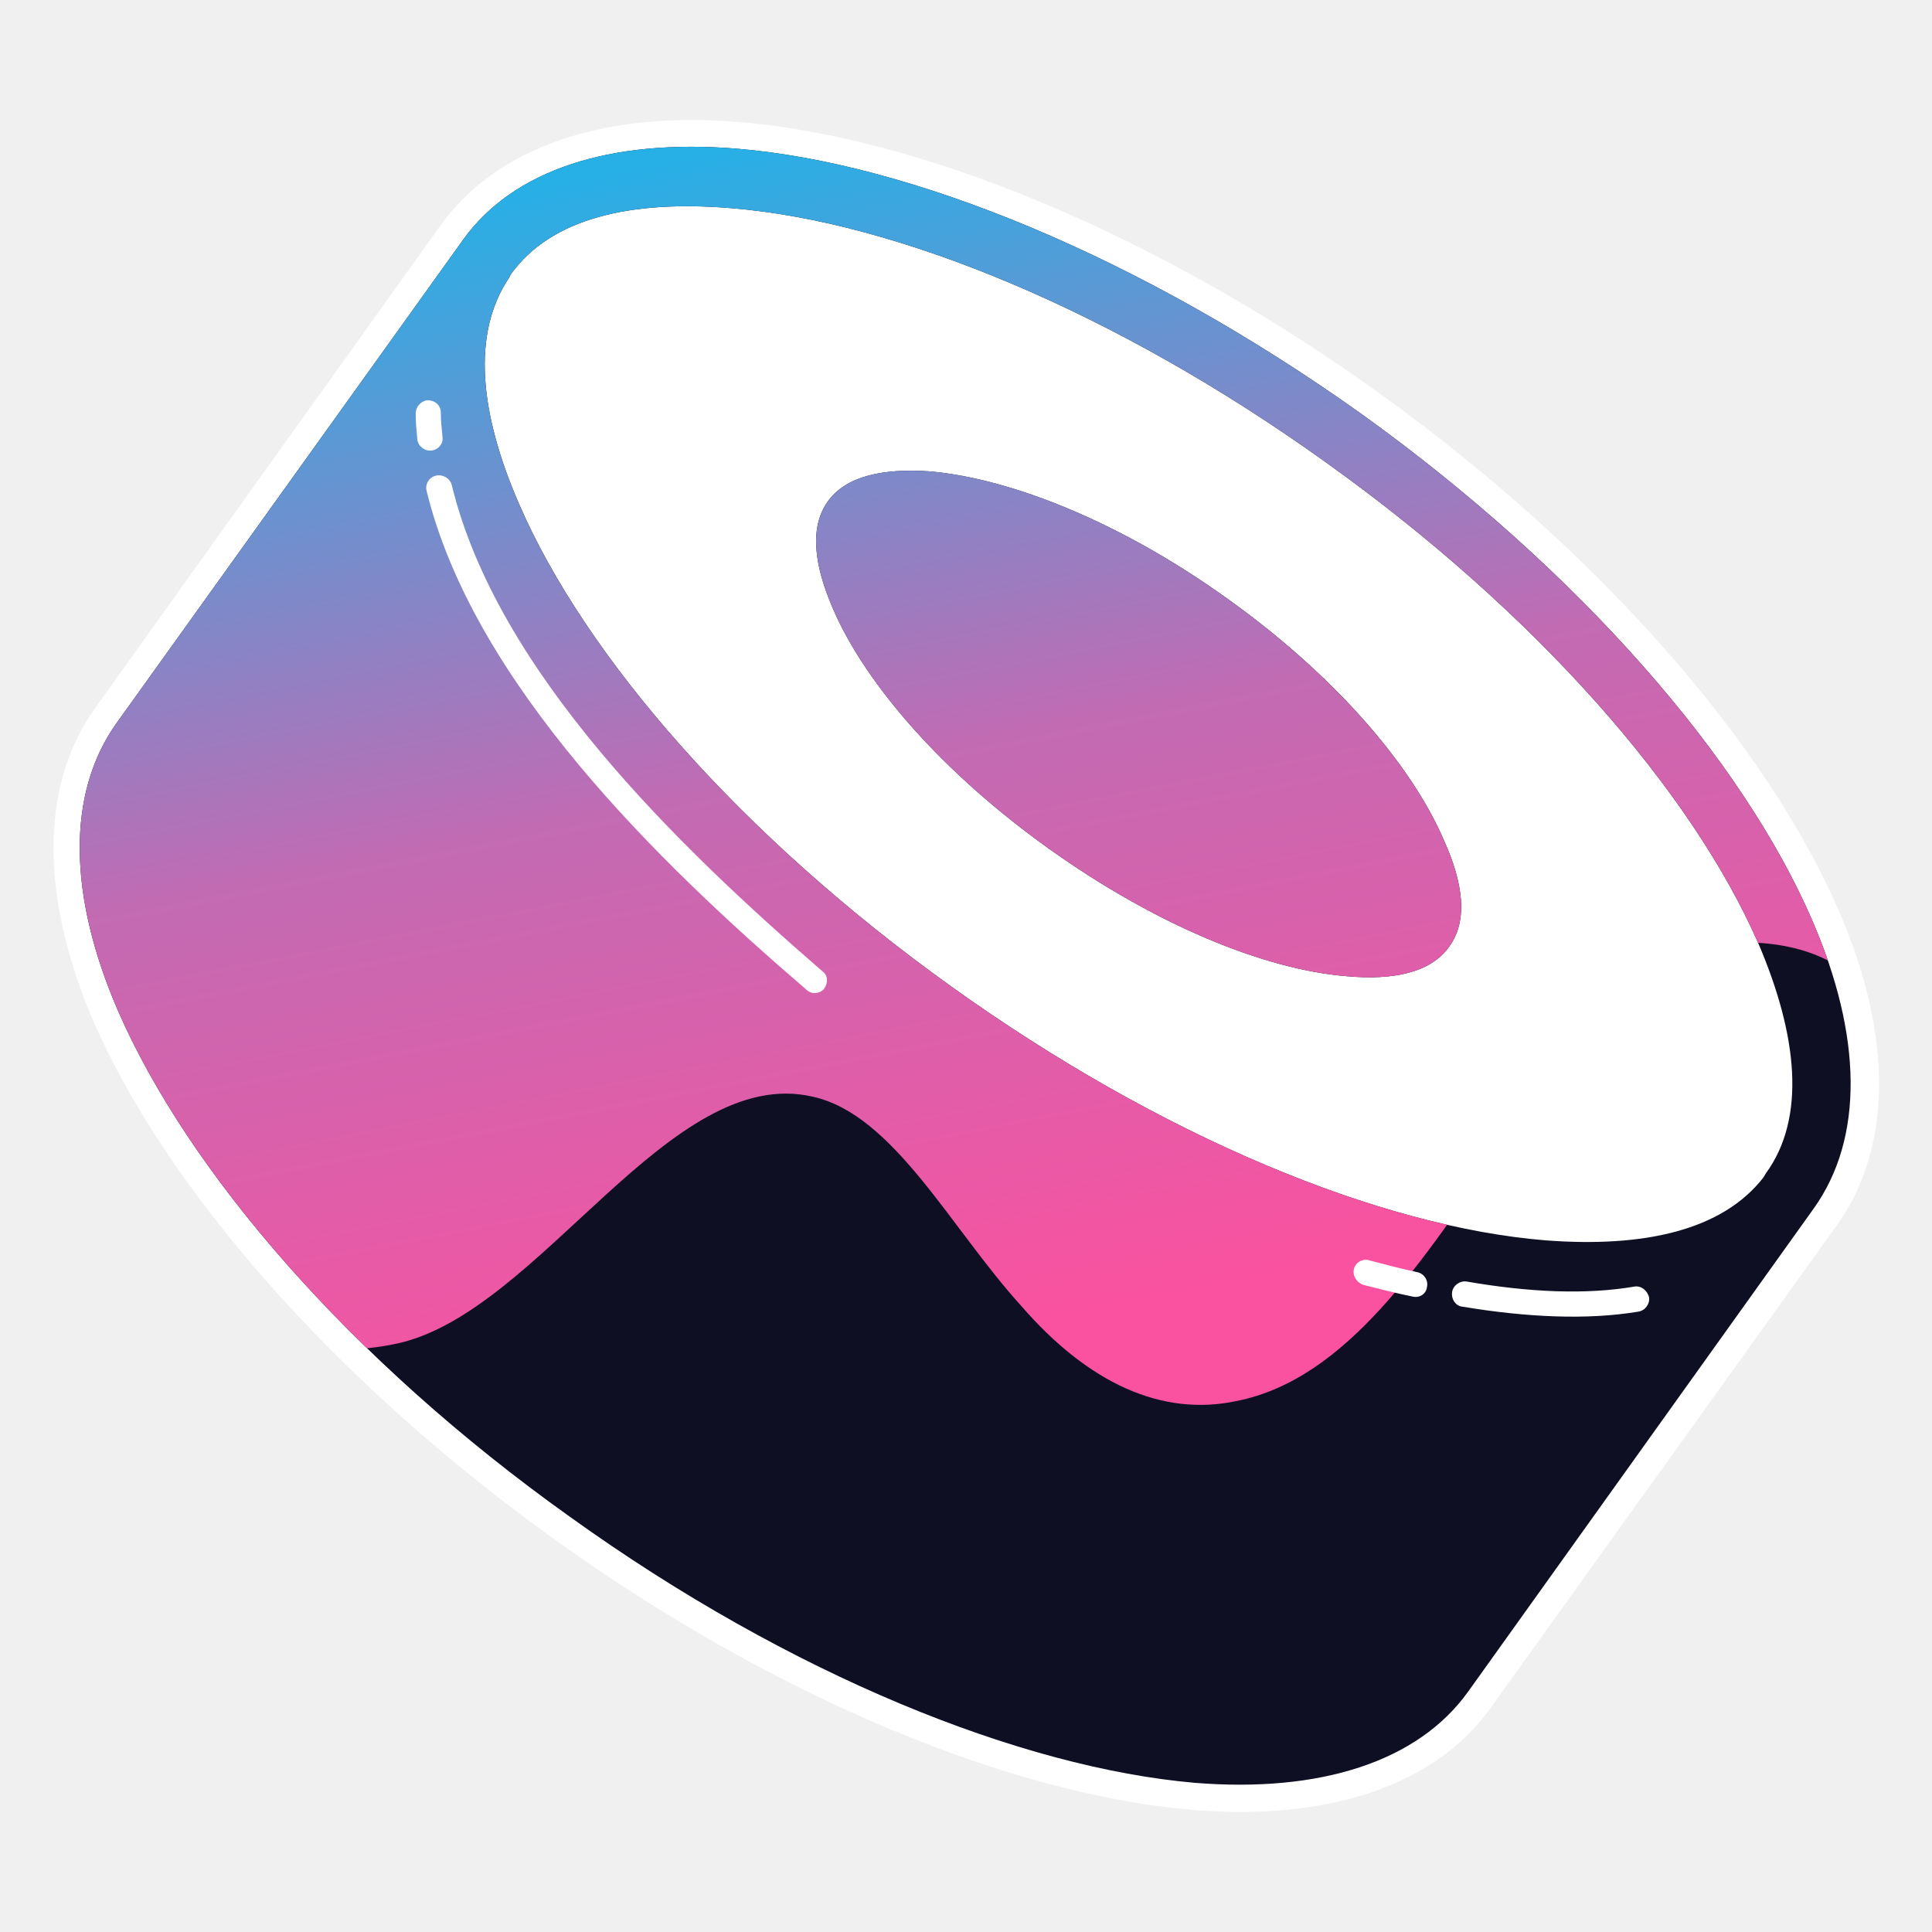
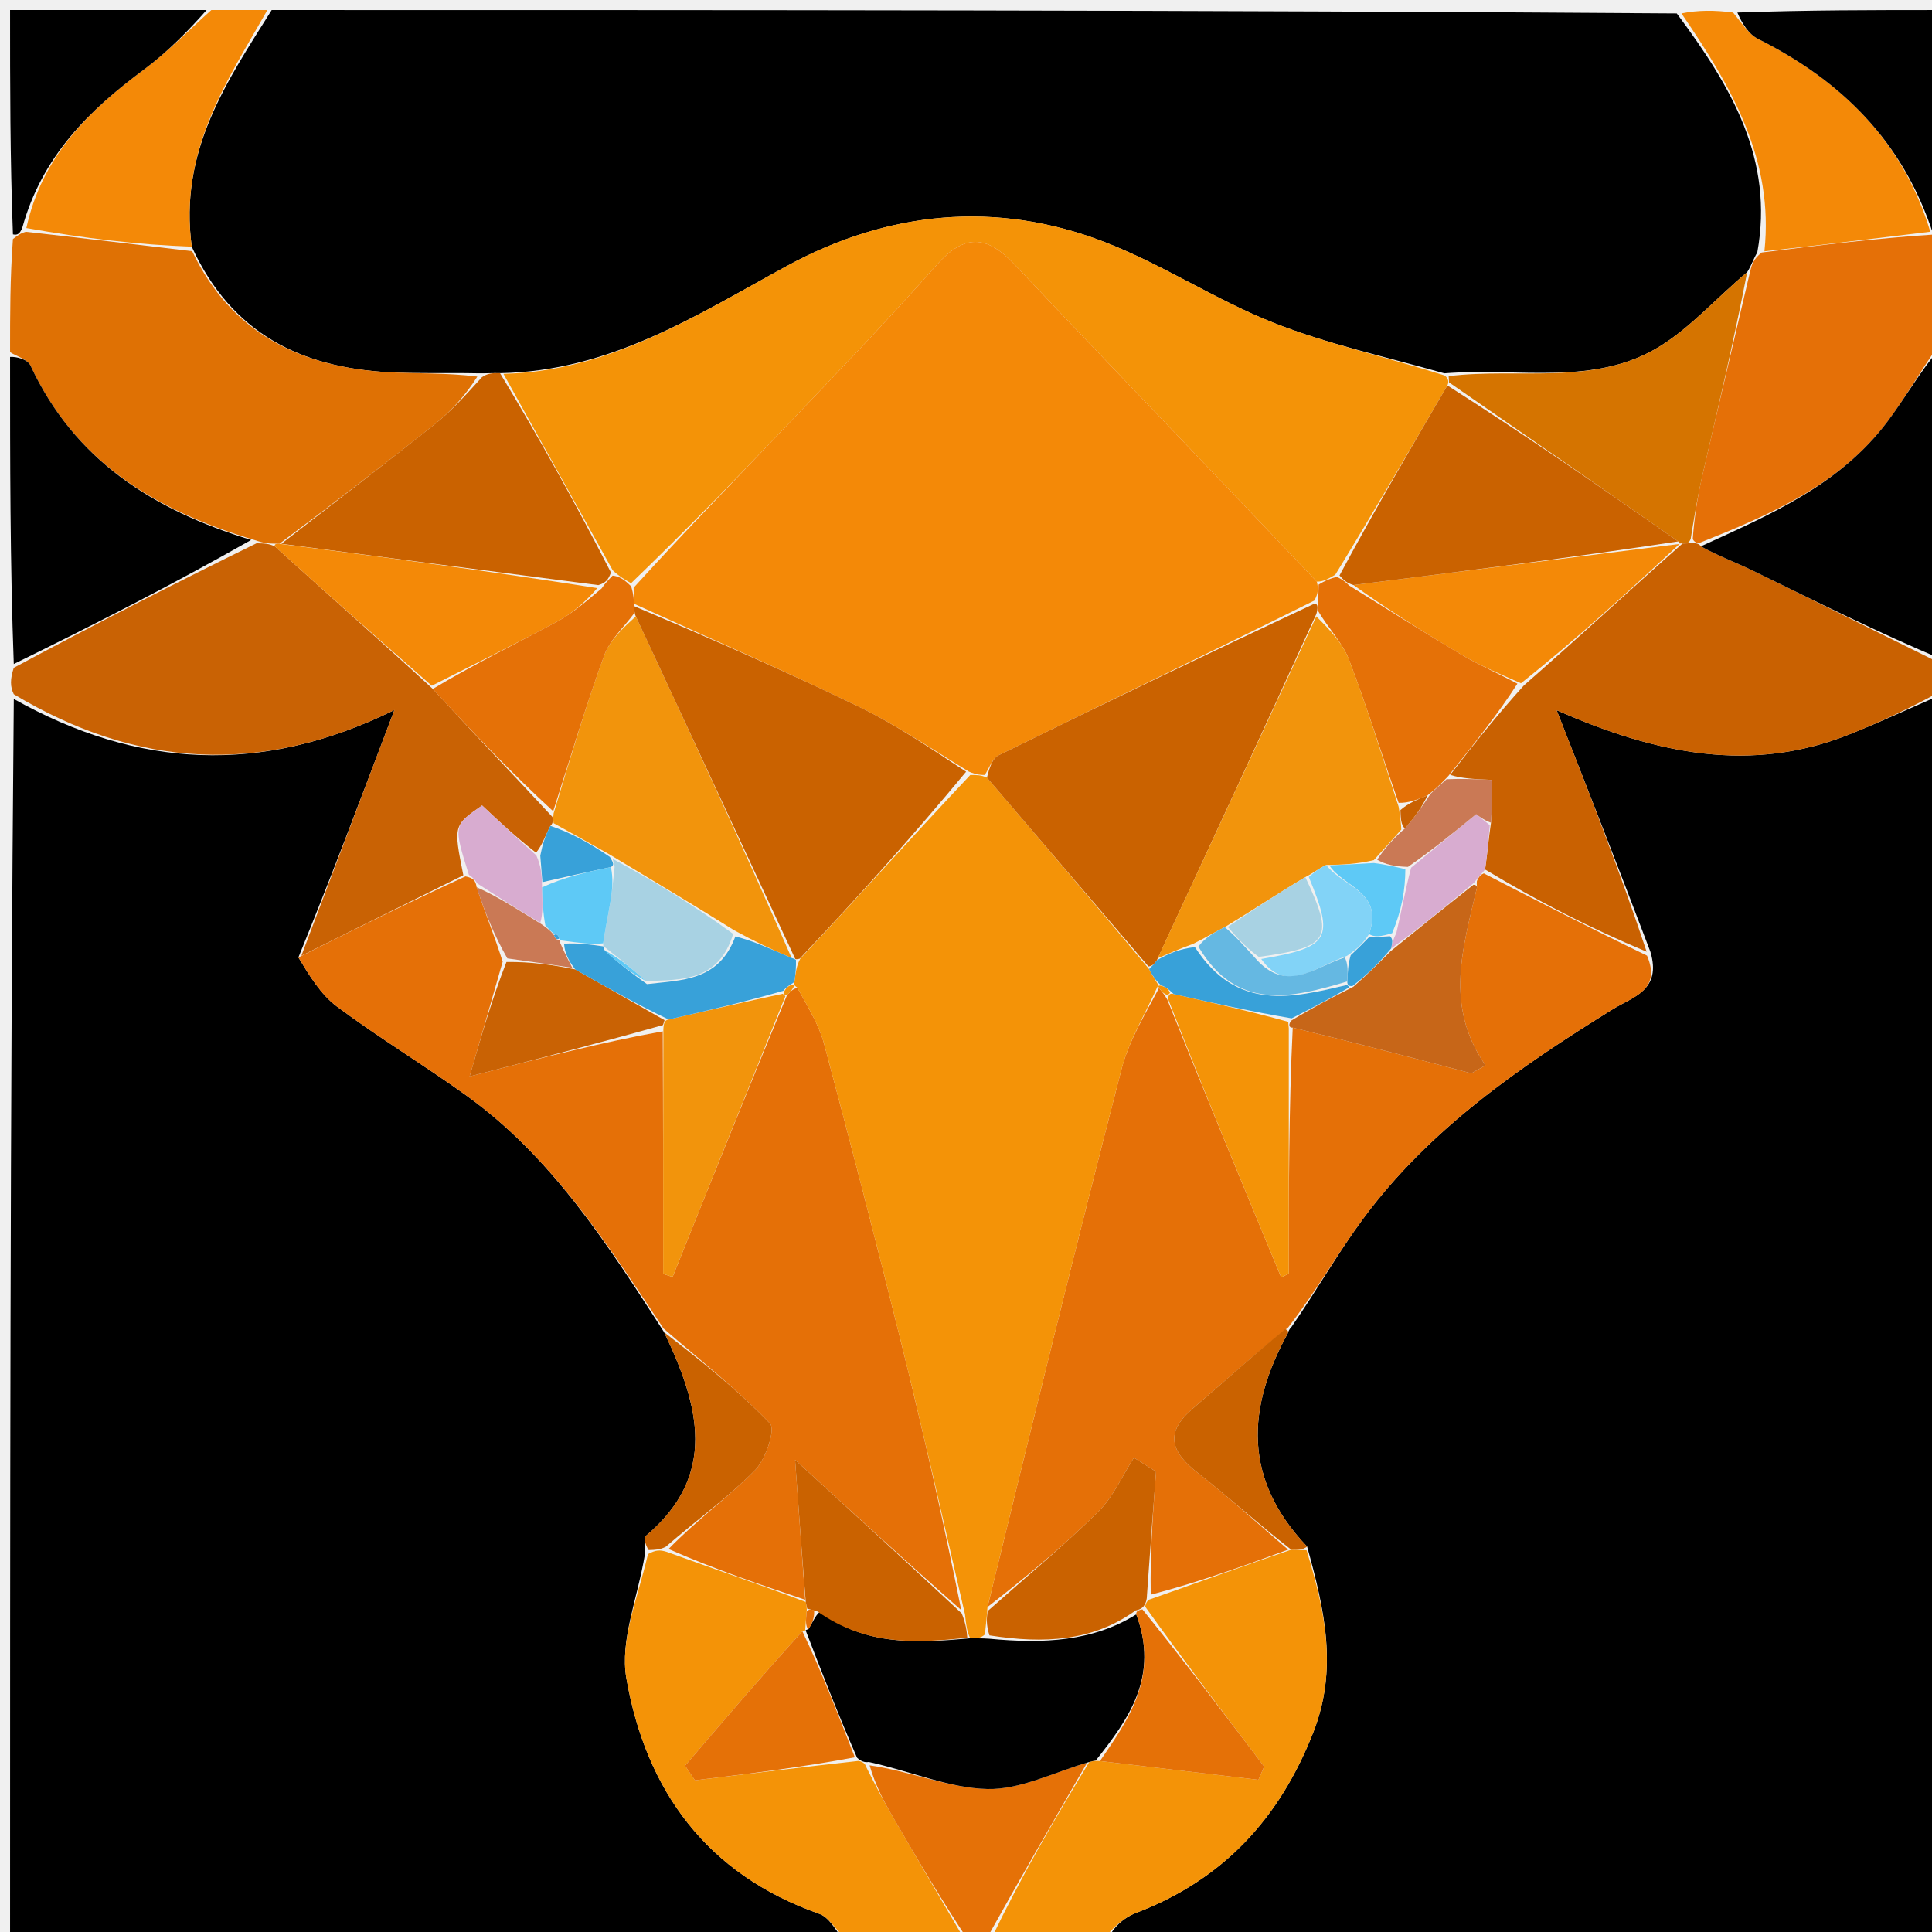
- <svg xmlns="http://www.w3.org/2000/svg" viewBox="0 0 512 512" xml:space="preserve" style="fill-rule:evenodd;clip-rule:evenodd;stroke-linejoin:round;stroke-miterlimit:2">
-   <path style="fill:none" d="M0 0h1920v1080H0z" transform="scale(.26667 .47407)" />
-   <path d="m17721.1 7385.28-42.6 59.38c-6.7 9.43-19.7 13.97-36.6 12.58-21.8-1.8-50.7-13.32-78.4-33.19-27.7-19.88-47.9-43.56-56.7-63.61-6.7-15.54-6.6-29.26.2-38.7l42.5-59.38c6.8-9.43 19.8-13.97 36.6-12.58 21.8 1.8 50.8 13.33 78.5 33.2 27.7 19.87 47.9 43.55 56.6 63.6 6.8 15.54 6.6 29.27-.1 38.7Zm-160.2-114.76c4.4-6.1 13.2-7.68 24.1-6.78 19.9 1.64 46.1 12.48 71.4 30.62 25.3 18.13 44 39.5 52 57.8 4.3 10.03 5.7 18.87 1.3 24.97l5.7 4.07-5.7-4.07-42.6 59.38c-4.3 6.09-13.1 7.68-24 6.77-19.9-1.63-46.2-12.48-71.5-30.61-25.3-18.14-44-39.51-51.9-57.8-4.4-10.04-5.7-18.88-1.3-24.97l42.5-59.38Z" style="fill:#fff" transform="matrix(2.15616 0 0 2.15615 -37722.586 -15599.28)" />
-   <path d="M17550.4 7275.75c13.9-19.4 61-9.44 105.2 22.22 44.2 31.67 68.8 73.14 54.9 92.54l-42.5 59.38c-13.9 19.4-61.1 9.44-105.3-22.23-44.2-31.67-68.8-73.13-54.9-92.53l42.6-59.38Z" style="fill:#fff" transform="matrix(2.15616 0 0 2.15615 -37712.05 -15616.244)" />
-   <g transform="matrix(2.22208 0 0 2.22208 -41298.222 -35383.233)">
-     <path d="M18640.6 15952.1c6-8.4 17.6-12.1 32.6-10.9 20.7 1.7 48.1 12.8 74.5 31.6 26.3 18.9 45.6 41.4 53.8 60.4 6 13.8 6.2 26 .2 34.4l-41.2 57.6c-6 8.4-17.7 12.1-32.6 10.9-20.7-1.8-48.2-12.8-74.5-31.7-26.4-18.8-45.6-41.3-53.9-60.3-6-13.8-6.2-26-.2-34.4l41.3-57.6Zm155.4 111.4v-.1c4.8-6.6 3.8-16.4-.9-27.4-7.9-18.1-26.4-39.4-51.6-57.4-25.1-18-51.2-28.7-70.9-30.3-12-1-21.5 1.2-26.3 7.9l-.2.4c-4.5 6.7-3.5 16.2 1.2 27 7.9 18.2 26.4 39.5 51.5 57.5s51.2 28.7 70.9 30.3c11.8.9 21.1-1.2 26-7.5l.3-.5v.1Zm-64.2-68.6c12.6 9 21.9 19.7 25.8 28.8 2.3 5.1 2.9 9.6.6 12.7-2.2 3.1-6.7 4-12.2 3.5-9.9-.8-22.9-6.2-35.5-15.2-12.6-9-21.9-19.6-25.8-28.7-2.2-5.1-2.8-9.6-.6-12.7 2.2-3.1 6.7-4 12.3-3.6 9.8.9 22.9 6.2 35.4 15.2Z" style="fill:#0e0f23" />
-     <clipPath id="a">
-       <path d="M18640.6 15952.1c6-8.4 17.6-12.1 32.6-10.9 20.7 1.7 48.1 12.8 74.5 31.6 26.3 18.9 45.6 41.4 53.8 60.4 6 13.8 6.2 26 .2 34.4l-41.2 57.6c-6 8.4-17.7 12.1-32.6 10.9-20.7-1.8-48.2-12.8-74.5-31.7-26.4-18.8-45.6-41.3-53.9-60.3-6-13.8-6.2-26-.2-34.4l41.3-57.6Zm155.4 111.4v-.1c4.8-6.6 3.8-16.4-.9-27.4-7.9-18.1-26.4-39.4-51.6-57.4-25.1-18-51.2-28.7-70.9-30.3-12-1-21.5 1.2-26.3 7.9l-.2.4c-4.5 6.7-3.5 16.2 1.2 27 7.9 18.2 26.4 39.5 51.5 57.5s51.2 28.7 70.9 30.3c11.8.9 21.1-1.2 26-7.5l.3-.5v.1Zm-64.2-68.6c12.6 9 21.9 19.7 25.8 28.8 2.3 5.1 2.9 9.6.6 12.7-2.2 3.1-6.7 4-12.2 3.5-9.9-.8-22.9-6.2-35.5-15.2-12.6-9-21.9-19.6-25.8-28.7-2.2-5.1-2.8-9.6-.6-12.7 2.2-3.1 6.7-4 12.3-3.6 9.8.9 22.9 6.2 35.4 15.2Z" />
-     </clipPath>
-     <g clip-path="url(#a)">
-       <path d="M17004.5 15714.1c1.1 0 2.9-1.1 3.9-1.4 3.5-1.1 7-2.2 10.6-3.1 10.5-2.7 21.4-4.2 32.2-3.2 17 1.6 32.4 14.1 49.5 12.4 9.6-.9 16.4-6.6 24.8-10.5 8-3.9 16.8-5.6 25.7-4.8 26.5 2.2 36.5 24.2 63.4 23 22.3-1 13.6-12.3 35-16.3.2-.1 51.7 19 52.1 22.3 1.5 12.7-27.1 162.3-25.8 162.3l-255.1-39.5-16.3-141.2Z" style="fill:url(#b)" transform="matrix(1 0 0 -2.3719 1581.65 53337.7)" />
-     </g>
-   </g>
-   <path d="M18731 16122.3c7.8 1.3 15 1.6 21 .6.8-.1 1.4-.9 1.3-1.7-.2-.8-.9-1.4-1.7-1.3-5.8 1-12.6.7-20.1-.6-.8-.1-1.6.5-1.7 1.3-.1.8.4 1.6 1.2 1.7Zm-11.8-2.6c2 .5 3.9 1 5.9 1.4.8.2 1.6-.3 1.7-1.1.2-.8-.3-1.6-1.1-1.8-1.9-.4-3.8-.9-5.7-1.4-.8-.3-1.7.2-1.9 1-.2.8.3 1.6 1.1 1.9Zm-111.7-94.7c5.6 22.9 27.6 44.3 45.3 59.5.6.6 1.6.5 2.1-.1.5-.7.5-1.6-.2-2.1-17.2-14.9-38.8-35.7-44.2-58-.2-.8-1.1-1.3-1.9-1.1-.8.2-1.3 1-1.1 1.8Zm-1.3-9.2c0 1 .1 2.1.2 3.1.1.8.9 1.4 1.7 1.3.8-.1 1.4-.8 1.3-1.6-.1-1-.2-2-.2-2.9 0-.9-.7-1.5-1.6-1.5-.8.1-1.4.8-1.4 1.6Z" style="fill:#fff" transform="matrix(2.22208 0 0 2.22208 -41234.303 -35478.769)" />
-   <defs>
-     <linearGradient id="b" x1="0" y1="0" x2="1" y2="0" gradientUnits="userSpaceOnUse" gradientTransform="matrix(27.908 -59.2347 -140.499 -11.7661 17095.7 15766.6)">
-       <stop offset="0" style="stop-color:#27b0e6;stop-opacity:1" />
-       <stop offset=".52" style="stop-color:#c26bb3;stop-opacity:1" />
-       <stop offset="1" style="stop-color:#fa52a0;stop-opacity:1" />
-     </linearGradient>
-   </defs>
+ <svg xmlns="http://www.w3.org/2000/svg" version="1.1" id="Layer_1" x="0px" y="0px" width="100%" viewBox="0 0 192 192" enable-background="new 0 0 192 192" xml:space="preserve">
+   <path fill="#000000" opacity="1" stroke="none" d=" M84,193   C56.392,193 28.784,193 1,193   C1,151.979 1,110.958 1.371,69.461   C13.614,76.337 25.96,77.072 39.192,70.564   C35.839,79.424 32.894,87.203 29.656,95.148   C30.727,96.91 31.856,98.818 33.497,100.039   C37.662,103.139 42.125,105.835 46.344,108.867   C54.795,114.94 60.304,123.545 66.002,132.4   C69.533,139.778 71.323,146.612 64.185,152.635   C63.946,152.837 64.155,153.572 64.092,154.458   C63.365,158.844 61.592,163.025 62.247,166.782   C64.192,177.937 70.235,186.274 81.427,190.199   C82.482,190.569 83.151,192.04 84,193  z" />
+   <path fill="#000000" opacity="1" stroke="none" d=" M193,69   C193,110.246 193,151.492 193,193   C165.646,193 138.292,193 110.129,192.74   C110.511,191.673 111.599,190.601 112.907,190.102   C121.562,186.798 127.177,180.707 130.528,172.119   C132.961,165.88 131.659,160.015 129.9,153.699   C123.484,146.949 123.923,139.902 127.974,132.508   C128.048,132.372 128.034,132.187 128.36,131.85   C130.928,128.13 133.002,124.44 135.502,121.066   C142.089,112.18 151.024,106.026 160.287,100.288   C162.256,99.068 165.152,98.418 164.018,94.597   C161.018,86.668 158.055,79.125 154.696,70.576   C164.717,74.994 174.093,76.843 183.754,72.995   C186.871,71.753 189.92,70.336 193,69  z" />
+   <path fill="#000000" opacity="1" stroke="none" d=" M27,1   C73.354,1 119.708,1 166.636,1.335   C172.108,8.665 176.31,15.891 174.638,25.087   C174.228,25.765 174.087,26.326 173.632,27.047   C170.555,29.636 168.061,32.495 164.978,34.405   C158.495,38.422 151.012,36.51 143.535,37.102   C137.588,35.416 131.91,34.192 126.581,32.085   C120.825,29.81 115.555,26.293 109.787,24.058   C98.999,19.88 88.212,20.982 78.192,26.437   C69.24,31.31 60.686,36.888 49.694,37.086   C48.898,37.064 48.441,37.111 47.524,37.1   C44.256,37.034 41.444,37.146 38.645,36.994   C29.979,36.522 23.021,33.187 19.057,24.515   C17.76,15.022 22.56,8.073 27,1  z" />
+   <path fill="#C96204" opacity="1" stroke="none" d=" M29.948,94.983   C32.894,87.203 35.839,79.424 39.192,70.564   C25.96,77.072 13.614,76.337 1.371,68.993   C1,68.25 1,67.5 1.369,66.363   C9.545,61.978 17.352,57.979 25.498,53.987   C26.288,54.004 26.739,54.014 27.33,54.31   C32.616,59.113 37.763,63.631 43.011,68.464   C47.028,72.847 50.943,76.914 54.9,81.187   C54.942,81.394 55.017,81.809 54.7,82.074   C54.143,83.148 53.903,83.957 53.273,84.74   C51.263,83.194 49.644,81.674 47.91,80.045   C45.058,82.029 45.058,82.029 46.046,86.985   C40.456,89.753 35.202,92.368 29.948,94.983  z" />
+   <path fill="#DF7104" opacity="1" stroke="none" d=" M27.191,54.024   C26.739,54.014 26.288,54.004 25.293,53.667   C15.169,50.666 7.399,45.707 3.032,36.336   C2.741,35.711 1.695,35.437 1,35   C1,31.307 1,27.614 1.285,23.753   C1.767,23.398 1.964,23.211 2.571,23.033   C8.353,23.683 13.726,24.323 19.099,24.964   C23.021,33.187 29.979,36.522 38.645,36.994   C41.444,37.146 44.256,37.034 47.437,37.423   C46.282,39.262 44.851,40.847 43.204,42.16   C38.167,46.175 33.048,50.087 27.768,54.04   C27.575,54.041 27.191,54.024 27.191,54.024  z" />
+   <path fill="#C96101" opacity="1" stroke="none" d=" M193,68.625   C189.92,70.336 186.871,71.753 183.754,72.995   C174.093,76.843 164.717,74.994 154.696,70.576   C158.055,79.125 161.018,86.668 163.643,94.584   C158.024,92.237 152.743,89.516 147.587,86.41   C147.827,84.686 147.941,83.345 148.173,81.759   C148.29,80.243 148.29,78.974 148.29,77.508   C146.546,77.429 145.25,77.371 144.119,77.005   C146.554,73.85 148.825,71.003 151.449,68.113   C156.85,63.386 161.897,58.702 167.21,54.009   C167.654,53.993 167.832,53.985 168.215,53.977   C168.422,53.977 168.834,53.977 169.028,54.294   C170.858,55.295 172.533,55.899 174.124,56.675   C180.43,59.754 186.71,62.887 193,66   C193,66.75 193,67.5 193,68.625  z" />
+   <path fill="#F49307" opacity="1" stroke="none" d=" M84.461,193   C83.151,192.04 82.482,190.569 81.427,190.199   C70.235,186.274 64.192,177.937 62.247,166.782   C61.592,163.025 63.365,158.844 64.397,154.442   C65.172,154.019 65.579,154.01 66.263,154.223   C71.034,155.957 75.527,157.47 80.076,159.204   C80.133,159.424 80.215,159.871 80.157,160.234   C80.076,161.084 80.053,161.572 80.02,162.032   C80.009,162.003 80.065,162.024 79.74,162.115   C75.636,166.631 71.857,171.056 68.078,175.48   C68.406,175.962 68.734,176.445 69.063,176.927   C74.41,176.271 79.757,175.616 85.322,174.998   C85.539,175.036 85.957,175.177 86.038,175.513   C86.998,177.439 87.849,179.044 88.76,180.615   C91.159,184.752 93.585,188.873 96,193   C92.307,193 88.614,193 84.461,193  z" />
+   <path fill="#F49307" opacity="1" stroke="none" d=" M129.844,154.058   C131.659,160.015 132.961,165.88 130.528,172.119   C127.177,180.707 121.562,186.798 112.907,190.102   C111.599,190.601 110.511,191.673 109.66,192.74   C106.307,193 102.614,193 98.523,192.65   C101.43,186.593 104.735,180.884 108.249,175.105   C108.459,175.034 108.895,174.959 109.315,175.01   C114.844,175.666 119.952,176.271 125.061,176.877   C125.251,176.437 125.44,175.998 125.63,175.559   C121.671,170.335 117.711,165.112 113.802,159.661   C113.852,159.433 113.981,158.984 114.355,158.915   C119.158,157.231 123.586,155.616 128.32,154.005   C129.031,154.026 129.438,154.042 129.844,154.058  z" />
+   <path fill="#E57007" opacity="1" stroke="none" d=" M168.834,53.977   C168.834,53.977 168.422,53.977 168.223,53.573   C168.396,51.243 168.711,49.305 169.151,47.395   C170.727,40.553 172.345,33.722 173.947,26.886   C174.087,26.326 174.228,25.765 175.076,25.093   C181.133,24.331 186.483,23.68 192.131,23.31   C192.62,23.393 192.81,23.197 193,23   C193,26.693 193,30.386 192.738,34.205   C190.854,36.855 189.378,39.488 187.583,41.884   C182.845,48.207 175.872,51.164 168.834,53.977  z" />
+   <path fill="#000000" opacity="1" stroke="none" d=" M1,35.469   C1.695,35.437 2.741,35.711 3.032,36.336   C7.399,45.707 15.169,50.666 24.955,53.66   C17.352,57.979 9.545,61.978 1.369,65.988   C1,55.979 1,45.958 1,35.469  z" />
+   <path fill="#000000" opacity="1" stroke="none" d=" M169.028,54.294   C175.872,51.164 182.845,48.207 187.583,41.884   C189.378,39.488 190.854,36.855 192.738,34.665   C193,45.021 193,55.042 193,65.531   C186.71,62.887 180.43,59.754 174.124,56.675   C172.533,55.899 170.858,55.295 169.028,54.294  z" />
+   <path fill="#F48907" opacity="1" stroke="none" d=" M19.057,24.515   C13.726,24.323 8.353,23.683 2.619,22.663   C4.18,15.501 8.877,10.938 14.329,6.89   C16.702,5.127 18.785,2.975 21,1   C22.714,1 24.429,1 26.572,1   C22.56,8.073 17.76,15.022 19.057,24.515  z" />
+   <path fill="#F48907" opacity="1" stroke="none" d=" M191.832,23.029   C186.483,23.68 181.133,24.331 175.346,24.975   C176.31,15.891 172.108,8.665 167.104,1.335   C168.714,1 170.429,1 172.23,1.246   C173.11,2.299 173.761,3.388 174.718,3.868   C182.969,8.006 189.097,13.988 191.832,23.029  z" />
+   <path fill="#000000" opacity="1" stroke="none" d=" M192.131,23.31   C189.097,13.988 182.969,8.006 174.718,3.868   C173.761,3.388 173.11,2.299 172.658,1.246   C179.596,1 186.193,1 193,1   C193,8.019 193,15.041 193,22.531   C192.81,23.197 192.62,23.393 192.131,23.31  z" />
+   <path fill="#000000" opacity="1" stroke="none" d=" M20.531,1   C18.785,2.975 16.702,5.127 14.329,6.89   C8.877,10.938 4.18,15.501 2.21,22.653   C1.964,23.211 1.767,23.398 1.285,23.292   C1,15.744 1,8.488 1,1   C7.352,1 13.707,1 20.531,1  z" />
+   <path fill="#E57107" opacity="1" stroke="none" d=" M108.04,175.176   C104.735,180.884 101.43,186.593 98.062,192.65   C97.556,193 97.111,193 96.333,193   C93.585,188.873 91.159,184.752 88.76,180.615   C87.849,179.044 86.998,177.439 86.418,175.439   C90.521,176.02 94.308,177.703 98.133,177.791   C101.413,177.867 104.736,176.118 108.04,175.176  z" />
+   <path fill="#E57007" opacity="1" stroke="none" d=" M80.02,158.983   C75.527,157.47 71.034,155.957 66.441,153.938   C69.267,151.022 72.378,148.796 75.026,146.113   C76.097,145.029 77.086,142.053 76.522,141.465   C73.258,138.065 69.518,135.122 65.939,132.024   C60.304,123.545 54.795,114.94 46.344,108.867   C42.125,105.835 37.662,103.139 33.497,100.039   C31.856,98.818 30.727,96.91 29.656,95.148   C35.202,92.368 40.456,89.753 46.26,87.094   C47.057,87.262 47.259,87.508 47.368,88.171   C48.226,90.773 49.135,92.994 49.955,95.57   C48.899,99.265 47.933,102.606 46.669,106.976   C53.929,105.101 59.876,103.564 65.863,102.492   C65.903,110.839 65.903,118.721 65.903,126.604   C66.216,126.702 66.528,126.801 66.841,126.9   C70.578,117.599 74.314,108.298 78.229,98.853   C78.628,98.49 78.812,98.245 79.254,98.181   C80.345,100.172 81.402,101.886 81.9,103.749   C84.548,113.666 87.129,123.603 89.593,133.567   C91.775,142.391 93.773,151.26 95.529,160.01   C90.136,155.265 85.065,150.619 79.015,145.076   C79.411,150.553 79.715,154.768 80.02,158.983  z" />
+   <path fill="#CA6200" opacity="1" stroke="none" d=" M66.002,132.4   C69.518,135.122 73.258,138.065 76.522,141.465   C77.086,142.053 76.097,145.029 75.026,146.113   C72.378,148.796 69.267,151.022 66.163,153.716   C65.579,154.01 65.172,154.019 64.46,154.043   C64.155,153.572 63.946,152.837 64.185,152.635   C71.323,146.612 69.533,139.778 66.002,132.4  z" />
+   <path fill="#E57007" opacity="1" stroke="none" d=" M128.015,154.001   C123.586,155.616 119.158,157.231 114.358,158.478   C114.285,154.155 114.586,150.2 114.886,146.246   C114.152,145.786 113.419,145.326 112.685,144.865   C111.52,146.677 110.631,148.771 109.132,150.245   C105.626,153.691 101.828,156.84 98.137,159.704   C102.543,141.623 106.891,123.931 111.444,106.291   C112.189,103.403 113.833,100.748 115.185,98.173   C115.491,98.603 115.714,98.801 116.002,99.335   C119.792,108.79 123.555,117.863 127.319,126.937   C127.572,126.817 127.825,126.698 128.078,126.578   C128.078,118.439 128.078,110.299 128.47,102.125   C134.647,103.615 140.432,105.14 146.217,106.665   C146.687,106.401 147.156,106.137 147.626,105.872   C143.495,99.92 145.421,94.094 146.766,88.254   C146.801,88.102 146.73,87.926 146.771,87.557   C146.976,87.092 147.186,86.906 147.462,86.795   C152.743,89.516 158.024,92.237 163.679,94.97   C165.152,98.418 162.256,99.068 160.287,100.288   C151.024,106.026 142.089,112.18 135.502,121.066   C133.002,124.44 130.928,128.13 128.022,131.917   C124.437,134.771 121.529,137.429 118.534,139.983   C115.721,142.381 116.358,144.283 119.002,146.347   C122.106,148.771 125.019,151.439 128.015,154.001  z" />
+   <path fill="#CA6200" opacity="1" stroke="none" d=" M128.32,154.005   C125.019,151.439 122.106,148.771 119.002,146.347   C116.358,144.283 115.721,142.381 118.534,139.983   C121.529,137.429 124.437,134.771 127.722,132.091   C128.034,132.187 128.048,132.372 127.974,132.508   C123.923,139.902 123.484,146.949 129.9,153.699   C129.438,154.042 129.031,154.026 128.32,154.005  z" />
+   <path fill="#F49307" opacity="1" stroke="none" d=" M50.033,37.154   C60.686,36.888 69.24,31.31 78.192,26.437   C88.212,20.982 98.999,19.88 109.787,24.058   C115.555,26.293 120.825,29.81 126.581,32.085   C131.91,34.192 137.588,35.416 143.543,37.309   C143.973,37.589 144.004,38.002 143.839,38.303   C140.097,44.729 136.519,50.853 132.702,57.112   C131.991,57.529 131.519,57.811 130.865,57.801   C120.715,47.102 110.705,36.733 100.803,26.263   C98.016,23.316 95.804,23.243 93.041,26.376   C88.225,31.837 83.152,37.074 78.131,42.352   C73.108,47.633 68.017,52.848 62.714,57.96   C62.001,57.549 61.529,57.27 60.896,56.683   C57.167,49.968 53.6,43.561 50.033,37.154  z" />
+   <path fill="#CA6200" opacity="1" stroke="none" d=" M49.694,37.086   C53.6,43.561 57.167,49.968 60.717,56.896   C60.431,57.671 60.161,57.926 59.459,58.148   C48.672,56.756 38.316,55.398 27.96,54.039   C33.048,50.087 38.167,46.175 43.204,42.16   C44.851,40.847 46.282,39.262 47.898,37.48   C48.441,37.111 48.898,37.064 49.694,37.086  z" />
+   <path fill="#D57400" opacity="1" stroke="none" d=" M144.004,38.002   C144.004,38.002 143.973,37.589 143.966,37.383   C151.012,36.51 158.495,38.422 164.978,34.405   C168.061,32.495 170.555,29.636 173.632,27.047   C172.345,33.722 170.727,40.553 169.151,47.395   C168.711,49.305 168.396,51.243 168.017,53.573   C167.832,53.985 167.654,53.993 167.235,53.997   C166.993,53.994 167.013,54.043 166.774,53.805   C159.025,48.379 151.514,43.19 144.004,38.002  z" />
+   <path fill="#F2940C" opacity="1" stroke="none" d=" M55.017,81.809   C55.017,81.809 54.942,81.394 55.017,80.829   C56.719,75.211 58.228,70.114 60.046,65.13   C60.612,63.576 62.012,62.326 63.185,61.255   C68.567,72.809 73.795,84.045 78.669,95.203   C76.602,94.316 74.887,93.508 72.954,92.447   C68.763,89.824 64.789,87.455 60.544,84.897   C58.521,83.742 56.769,82.775 55.017,81.809  z" />
+   <path fill="#F48907" opacity="1" stroke="none" d=" M27.768,54.04   C38.316,55.398 48.672,56.756 59.353,58.446   C58.216,59.804 56.836,60.986 55.273,61.825   C51.195,64.013 47.036,66.051 42.909,68.148   C37.763,63.631 32.616,59.113 27.33,54.31   C27.191,54.024 27.575,54.041 27.768,54.04  z" />
+   <path fill="#E57107" opacity="1" stroke="none" d=" M43.011,68.464   C47.036,66.051 51.195,64.013 55.273,61.825   C56.836,60.986 58.216,59.804 59.785,58.48   C60.161,57.926 60.431,57.671 60.879,57.203   C61.529,57.27 62.001,57.549 62.726,58.276   C62.984,59.148 62.989,59.572 63.008,60.231   C63.02,60.466 63.03,60.937 63.03,60.937   C62.012,62.326 60.612,63.576 60.046,65.13   C58.228,70.114 56.719,75.211 54.975,80.622   C50.943,76.914 47.028,72.847 43.011,68.464  z" />
+   <path fill="#D8ACD0" opacity="1" stroke="none" d=" M47.418,87.79   C47.259,87.508 47.057,87.262 46.598,86.941   C45.058,82.029 45.058,82.029 47.91,80.045   C49.644,81.674 51.263,83.194 53.302,85.013   C53.782,86.097 53.843,86.882 53.87,88.186   C53.907,89.742 53.976,90.781 53.69,91.71   C51.362,90.33 49.39,89.06 47.418,87.79  z" />
+   <path fill="#38A1D9" opacity="1" stroke="none" d=" M53.903,87.668   C53.843,86.882 53.782,86.097 53.693,85.039   C53.903,83.957 54.143,83.148 54.7,82.074   C56.769,82.775 58.521,83.742 60.613,85.162   C60.996,85.793 61.037,85.97 60.708,86.171   C58.192,86.686 56.048,87.177 53.903,87.668  z" />
+   <path fill="#F48907" opacity="1" stroke="none" d=" M166.968,54.006   C161.897,58.702 156.85,63.386 151.152,67.901   C148.738,66.845 146.915,66.061 145.223,65.055   C141.471,62.824 137.785,60.481 134.505,58.14   C145.629,56.745 156.321,55.394 167.013,54.043   C167.013,54.043 166.993,53.994 166.968,54.006  z" />
+   <path fill="#E57107" opacity="1" stroke="none" d=" M134.072,58.184   C137.785,60.481 141.471,62.824 145.223,65.055   C146.915,66.061 148.738,66.845 150.799,67.943   C148.825,71.003 146.554,73.85 143.924,77.131   C143.099,78.004 142.632,78.443 141.872,79.037   C140.776,79.5 139.974,79.809 138.995,79.785   C137.251,74.805 135.808,70.11 134.052,65.535   C133.407,63.854 132.02,62.459 130.975,60.694   C130.979,60.454 131.005,59.976 131.004,59.662   C131.017,58.929 131.032,58.511 131.046,58.093   C131.519,57.811 131.991,57.529 132.876,57.326   C133.551,57.664 133.812,57.924 134.072,58.184  z" />
+   <path fill="#D8ACD0" opacity="1" stroke="none" d=" M147.587,86.41   C147.186,86.906 146.976,87.092 146.487,87.729   C143.493,90.245 140.846,92.386 138.239,94.274   C138.372,93.682 138.464,93.345 138.77,92.708   C139.317,90.426 139.648,88.442 140.236,86.23   C142.475,84.377 144.455,82.752 146.701,80.909   C146.818,81.004 147.437,81.504 148.056,82.005   C147.941,83.345 147.827,84.686 147.587,86.41  z" />
+   <path fill="#CA7955" opacity="1" stroke="none" d=" M148.173,81.759   C147.437,81.504 146.818,81.004 146.701,80.909   C144.455,82.752 142.475,84.377 139.921,86.151   C138.522,86.108 137.695,85.916 136.861,85.437   C137.656,84.248 138.458,83.345 139.606,82.34   C140.69,81.119 141.428,80 142.166,78.882   C142.632,78.443 143.099,78.004 143.76,77.439   C145.25,77.371 146.546,77.429 148.29,77.508   C148.29,78.974 148.29,80.243 148.173,81.759  z" />
+   <path fill="#000000" opacity="1" stroke="none" d=" M108.249,175.105   C104.736,176.118 101.413,177.867 98.133,177.791   C94.308,177.703 90.521,176.02 86.337,175.103   C85.957,175.177 85.539,175.036 85.171,174.677   C83.224,170.22 81.645,166.122 80.065,162.024   C80.065,162.024 80.009,162.003 80.313,161.915   C80.788,161.23 80.961,160.635 81.466,160.177   C86.154,163.605 91.126,163.277 96.418,162.813   C97.093,162.83 97.48,162.796 98.319,162.855   C103.757,163.372 108.604,163.122 112.921,160.435   C115.219,166.582 112.188,170.808 108.895,174.959   C108.895,174.959 108.459,175.034 108.249,175.105  z" />
+   <path fill="#CA6200" opacity="1" stroke="none" d=" M96.131,162.762   C91.126,163.277 86.154,163.605 81.235,160.143   C80.671,159.971 80.215,159.871 80.215,159.871   C80.215,159.871 80.133,159.424 80.076,159.204   C79.715,154.768 79.411,150.553 79.015,145.076   C85.065,150.619 90.136,155.265 95.577,160.339   C96.009,161.432 96.07,162.097 96.131,162.762  z" />
+   <path fill="#E57107" opacity="1" stroke="none" d=" M79.74,162.115   C81.645,166.122 83.224,170.22 84.954,174.639   C79.757,175.616 74.41,176.271 69.063,176.927   C68.734,176.445 68.406,175.962 68.078,175.48   C71.857,171.056 75.636,166.631 79.74,162.115  z" />
+   <path fill="#E57107" opacity="1" stroke="none" d=" M80.157,160.234   C80.215,159.871 80.671,159.971 80.902,160.005   C80.961,160.635 80.788,161.23 80.323,161.943   C80.053,161.572 80.076,161.084 80.157,160.234  z" />
+   <path fill="#CA6200" opacity="1" stroke="none" d=" M112.867,160.039   C108.604,163.122 103.757,163.372 98.331,162.521   C97.977,161.432 98.063,160.77 98.148,160.109   C101.828,156.84 105.626,153.691 109.132,150.245   C110.631,148.771 111.52,146.677 112.685,144.865   C113.419,145.326 114.152,145.786 114.886,146.246   C114.586,150.2 114.285,154.155 113.983,158.547   C113.981,158.984 113.852,159.433 113.583,159.707   C113.314,159.98 112.867,160.039 112.867,160.039  z" />
+   <path fill="#E57107" opacity="1" stroke="none" d=" M112.921,160.435   C112.867,160.039 113.314,159.98 113.533,159.935   C117.711,165.112 121.671,170.335 125.63,175.559   C125.44,175.998 125.251,176.437 125.061,176.877   C119.952,176.271 114.844,175.666 109.315,175.01   C112.188,170.808 115.219,166.582 112.921,160.435  z" />
+   <path fill="#F49307" opacity="1" stroke="none" d=" M98.137,159.704   C98.063,160.77 97.977,161.432 97.88,162.427   C97.48,162.796 97.093,162.83 96.418,162.813   C96.07,162.097 96.009,161.432 95.9,160.438   C93.773,151.26 91.775,142.391 89.593,133.567   C87.129,123.603 84.548,113.666 81.9,103.749   C81.402,101.886 80.345,100.172 79.23,98.148   C78.914,97.908 78.849,97.859 78.946,97.594   C79.082,96.681 79.12,96.033 79.534,95.266   C85.319,89.103 90.73,83.06 96.427,77.017   C97.097,77.017 97.48,77.017 98.078,77.28   C103.573,83.711 108.853,89.879 114.194,96.306   C114.55,96.997 114.845,97.428 115.119,97.89   C115.097,97.921 115.061,97.985 115.061,97.985   C113.833,100.748 112.189,103.403 111.444,106.291   C106.891,123.931 102.543,141.623 98.137,159.704  z" />
+   <path fill="#F2940C" opacity="1" stroke="none" d=" M78.051,98.998   C74.314,108.298 70.578,117.599 66.841,126.9   C66.528,126.801 66.216,126.702 65.903,126.604   C65.903,118.721 65.903,110.839 65.924,102.332   C65.945,101.709 66.042,101.38 66.447,101.317   C70.47,100.395 74.088,99.537 77.791,98.76   C77.876,98.841 78.051,98.998 78.051,98.998  z" />
+   <path fill="#C96204" opacity="1" stroke="none" d=" M65.884,101.868   C59.876,103.564 53.929,105.101 46.669,106.976   C47.933,102.606 48.899,99.265 50.331,95.599   C52.822,95.575 54.848,95.877 57.162,96.337   C60.314,98.123 63.178,99.752 66.042,101.38   C66.042,101.38 65.945,101.709 65.884,101.868  z" />
+   <path fill="#CA7955" opacity="1" stroke="none" d=" M56.874,96.178   C54.848,95.877 52.822,95.575 50.42,95.245   C49.135,92.994 48.226,90.773 47.368,88.171   C49.39,89.06 51.362,90.33 53.843,91.868   C54.556,92.37 54.782,92.583 55.051,92.932   C55.186,93.31 55.367,93.422 55.616,93.435   C55.619,93.443 55.623,93.454 55.69,93.747   C56.13,94.754 56.502,95.466 56.874,96.178  z" />
+   <path fill="#F2940C" opacity="1" stroke="none" d=" M78.938,97.941   C78.812,98.245 78.628,98.49 78.229,98.853   C78.051,98.998 77.876,98.841 77.917,98.548   C78.212,98.023 78.508,97.891 78.849,97.859   C78.849,97.859 78.914,97.908 78.938,97.941  z" />
+   <path fill="#F49307" opacity="1" stroke="none" d=" M128.078,102.16   C128.078,110.299 128.078,118.439 128.078,126.578   C127.825,126.698 127.572,126.817 127.319,126.937   C123.555,117.863 119.792,108.79 116.078,99.27   C116.127,98.823 116.27,98.685 116.634,98.784   C120.679,99.705 124.361,100.526 128.031,101.551   C128.019,101.755 128.078,102.16 128.078,102.16  z" />
+   <path fill="#C76618" opacity="1" stroke="none" d=" M128.47,102.125   C128.078,102.16 128.019,101.755 128.353,101.407   C130.519,100.101 132.351,99.143 134.493,98.063   C135.935,96.804 137.066,95.666 138.198,94.528   C140.846,92.386 143.493,90.245 146.425,87.933   C146.73,87.926 146.801,88.102 146.766,88.254   C145.421,94.094 143.495,99.92 147.626,105.872   C147.156,106.137 146.687,106.401 146.217,106.665   C140.432,105.14 134.647,103.615 128.47,102.125  z" />
+   <path fill="#F49307" opacity="1" stroke="none" d=" M116.052,98.888   C115.714,98.801 115.491,98.603 115.185,98.173   C115.061,97.985 115.097,97.921 115.357,97.952   C115.945,98.114 116.163,98.348 116.27,98.685   C116.27,98.685 116.127,98.823 116.052,98.888  z" />
+   <path fill="#F48907" opacity="1" stroke="none" d=" M97.863,77.017   C97.48,77.017 97.097,77.017 96.299,76.69   C92.379,74.301 88.993,71.995 85.345,70.23   C77.97,66.663 70.453,63.39 62.995,59.996   C62.989,59.572 62.984,59.148 62.967,58.408   C68.017,52.848 73.108,47.633 78.131,42.352   C83.152,37.074 88.225,31.837 93.041,26.376   C95.804,23.243 98.016,23.316 100.803,26.263   C110.705,36.733 120.715,47.102 130.865,57.801   C131.032,58.511 131.017,58.929 130.628,59.676   C119.906,65.007 109.55,69.991 99.236,75.06   C98.609,75.368 98.313,76.349 97.863,77.017  z" />
+   <path fill="#CA6200" opacity="1" stroke="none" d=" M134.505,58.14   C133.812,57.924 133.551,57.664 133.116,57.191   C136.519,50.853 140.097,44.729 143.839,38.303   C151.514,43.19 159.025,48.379 166.774,53.805   C156.321,55.394 145.629,56.745 134.505,58.14  z" />
+   <path fill="#CA6200" opacity="1" stroke="none" d=" M63.008,60.231   C70.453,63.39 77.97,66.663 85.345,70.23   C88.993,71.995 92.379,74.301 96.012,76.69   C90.73,83.06 85.319,89.103 79.476,95.27   C79.044,95.394 79.022,95.281 79.022,95.281   C73.795,84.045 68.567,72.809 63.185,61.255   C63.03,60.937 63.02,60.466 63.008,60.231  z" />
+   <path fill="#A8D2E3" opacity="1" stroke="none" d=" M61.079,86.147   C61.037,85.97 60.996,85.793 60.884,85.35   C64.789,87.455 68.763,89.824 72.862,92.811   C71.424,97.54 67.715,97.386 64.169,97.488   C62.683,96.135 61.32,95.095 59.969,94.029   C59.981,94.003 59.944,94.05 59.938,93.747   C60.188,92.113 60.474,90.787 60.689,89.449   C60.864,88.356 60.952,87.248 61.079,86.147  z" />
+   <path fill="#38A1D9" opacity="1" stroke="none" d=" M64.293,97.8   C67.715,97.386 71.424,97.54 73.079,93.064   C74.887,93.508 76.602,94.316 78.669,95.203   C79.022,95.281 79.044,95.394 79.102,95.389   C79.12,96.033 79.082,96.681 78.946,97.594   C78.508,97.891 78.212,98.023 77.833,98.466   C74.088,99.537 70.47,100.395 66.447,101.317   C63.178,99.752 60.314,98.123 57.162,96.337   C56.502,95.466 56.13,94.754 56.054,93.782   C57.549,93.698 58.746,93.874 59.944,94.05   C59.944,94.05 59.981,94.003 60.02,94.37   C61.471,95.759 62.882,96.78 64.293,97.8  z" />
+   <path fill="#5EC9F6" opacity="1" stroke="none" d=" M59.938,93.747   C58.746,93.874 57.549,93.698 55.987,93.488   C55.623,93.454 55.619,93.443 55.579,93.27   C55.445,92.87 55.275,92.761 55.029,92.772   C54.782,92.583 54.556,92.37 54.198,91.977   C53.976,90.781 53.907,89.742 53.87,88.186   C56.048,87.177 58.192,86.686 60.708,86.171   C60.952,87.248 60.864,88.356 60.689,89.449   C60.474,90.787 60.188,92.113 59.938,93.747  z" />
+   <path fill="#CA6200" opacity="1" stroke="none" d=" M98.078,77.28   C98.313,76.349 98.609,75.368 99.236,75.06   C109.55,69.991 119.906,65.007 130.629,59.99   C131.005,59.976 130.979,60.454 130.82,61.013   C125.458,72.79 120.255,84.01 114.968,95.431   C114.688,95.869 114.437,96.008 114.132,96.047   C108.853,89.879 103.573,83.711 98.078,77.28  z" />
+   <path fill="#F2940C" opacity="1" stroke="none" d=" M115.052,95.229   C120.255,84.01 125.458,72.79 130.816,61.252   C132.02,62.459 133.407,63.854 134.052,65.535   C135.808,70.11 137.251,74.805 138.995,80.17   C139.201,81.406 139.23,81.924 139.259,82.443   C138.458,83.345 137.656,84.248 136.529,85.479   C134.84,85.872 133.478,85.936 131.8,85.962   C131.011,86.335 130.539,86.745 129.721,87.169   C126.923,88.826 124.469,90.47 121.714,92.137   C120.58,92.692 119.748,93.222 118.569,93.802   C117.165,94.311 116.109,94.77 115.052,95.229  z" />
+   <path fill="#C96101" opacity="1" stroke="none" d=" M139.606,82.34   C139.23,81.924 139.201,81.406 139.172,80.503   C139.974,79.809 140.776,79.5 141.872,79.037   C141.428,80 140.69,81.119 139.606,82.34  z" />
+   <path fill="#5EC9F6" opacity="1" stroke="none" d=" M132.115,86   C133.478,85.936 134.84,85.872 136.535,85.766   C137.695,85.916 138.522,86.108 139.664,86.379   C139.648,88.442 139.317,90.426 138.349,92.742   C137.15,93.106 136.587,93.138 136.053,92.831   C137.539,88.631 133.469,88.145 132.115,86  z" />
+   <path fill="#38A1D9" opacity="1" stroke="none" d=" M136.024,93.169   C136.587,93.138 137.15,93.106 138.134,93.041   C138.464,93.345 138.372,93.682 138.239,94.274   C137.066,95.666 135.935,96.804 134.417,97.988   C134.031,98.034 133.879,97.883 133.897,97.533   C133.945,96.484 133.974,95.783 134.234,94.921   C134.985,94.229 135.505,93.699 136.024,93.169  z" />
+   <path fill="#38A1D9" opacity="1" stroke="none" d=" M114.968,95.431   C116.109,94.77 117.165,94.311 118.745,94.118   C122.932,100.586 128.424,99.154 133.879,97.883   C133.879,97.883 134.031,98.034 134.107,98.109   C132.351,99.143 130.519,100.101 128.365,101.203   C124.361,100.526 120.679,99.705 116.634,98.784   C116.163,98.348 115.945,98.114 115.378,97.922   C114.845,97.428 114.55,96.997 114.194,96.306   C114.437,96.008 114.688,95.869 114.968,95.431  z" />
+   <path fill="#38A1D9" opacity="1" stroke="none" d=" M55.051,92.932   C55.275,92.761 55.445,92.87 55.576,93.263   C55.367,93.422 55.186,93.31 55.051,92.932  z" />
+   <path fill="#5EC9F6" opacity="1" stroke="none" d=" M64.169,97.488   C62.882,96.78 61.471,95.759 60.008,94.396   C61.32,95.095 62.683,96.135 64.169,97.488  z" />
+   <path fill="#82D3F7" opacity="1" stroke="none" d=" M136.053,92.831   C135.505,93.699 134.985,94.229 133.873,94.985   C130.518,96.176 127.783,98.767 125.342,95.304   C132.17,94.135 132.615,93.302 130.066,87.155   C130.539,86.745 131.011,86.335 131.8,85.962   C133.469,88.145 137.539,88.631 136.053,92.831  z" />
+   <path fill="#A8D2E3" opacity="1" stroke="none" d=" M129.721,87.169   C132.615,93.302 132.17,94.135 125.09,95.098   C123.631,94.003 122.823,93.058 122.015,92.113   C124.469,90.47 126.923,88.826 129.721,87.169  z" />
+   <path fill="#65B8E2" opacity="1" stroke="none" d=" M121.714,92.137   C122.823,93.058 123.631,94.003 124.69,95.153   C127.783,98.767 130.518,96.176 133.643,95.147   C133.974,95.783 133.945,96.484 133.897,97.533   C128.424,99.154 122.932,100.586 119.092,94.068   C119.748,93.222 120.58,92.692 121.714,92.137  z" />
</svg>
